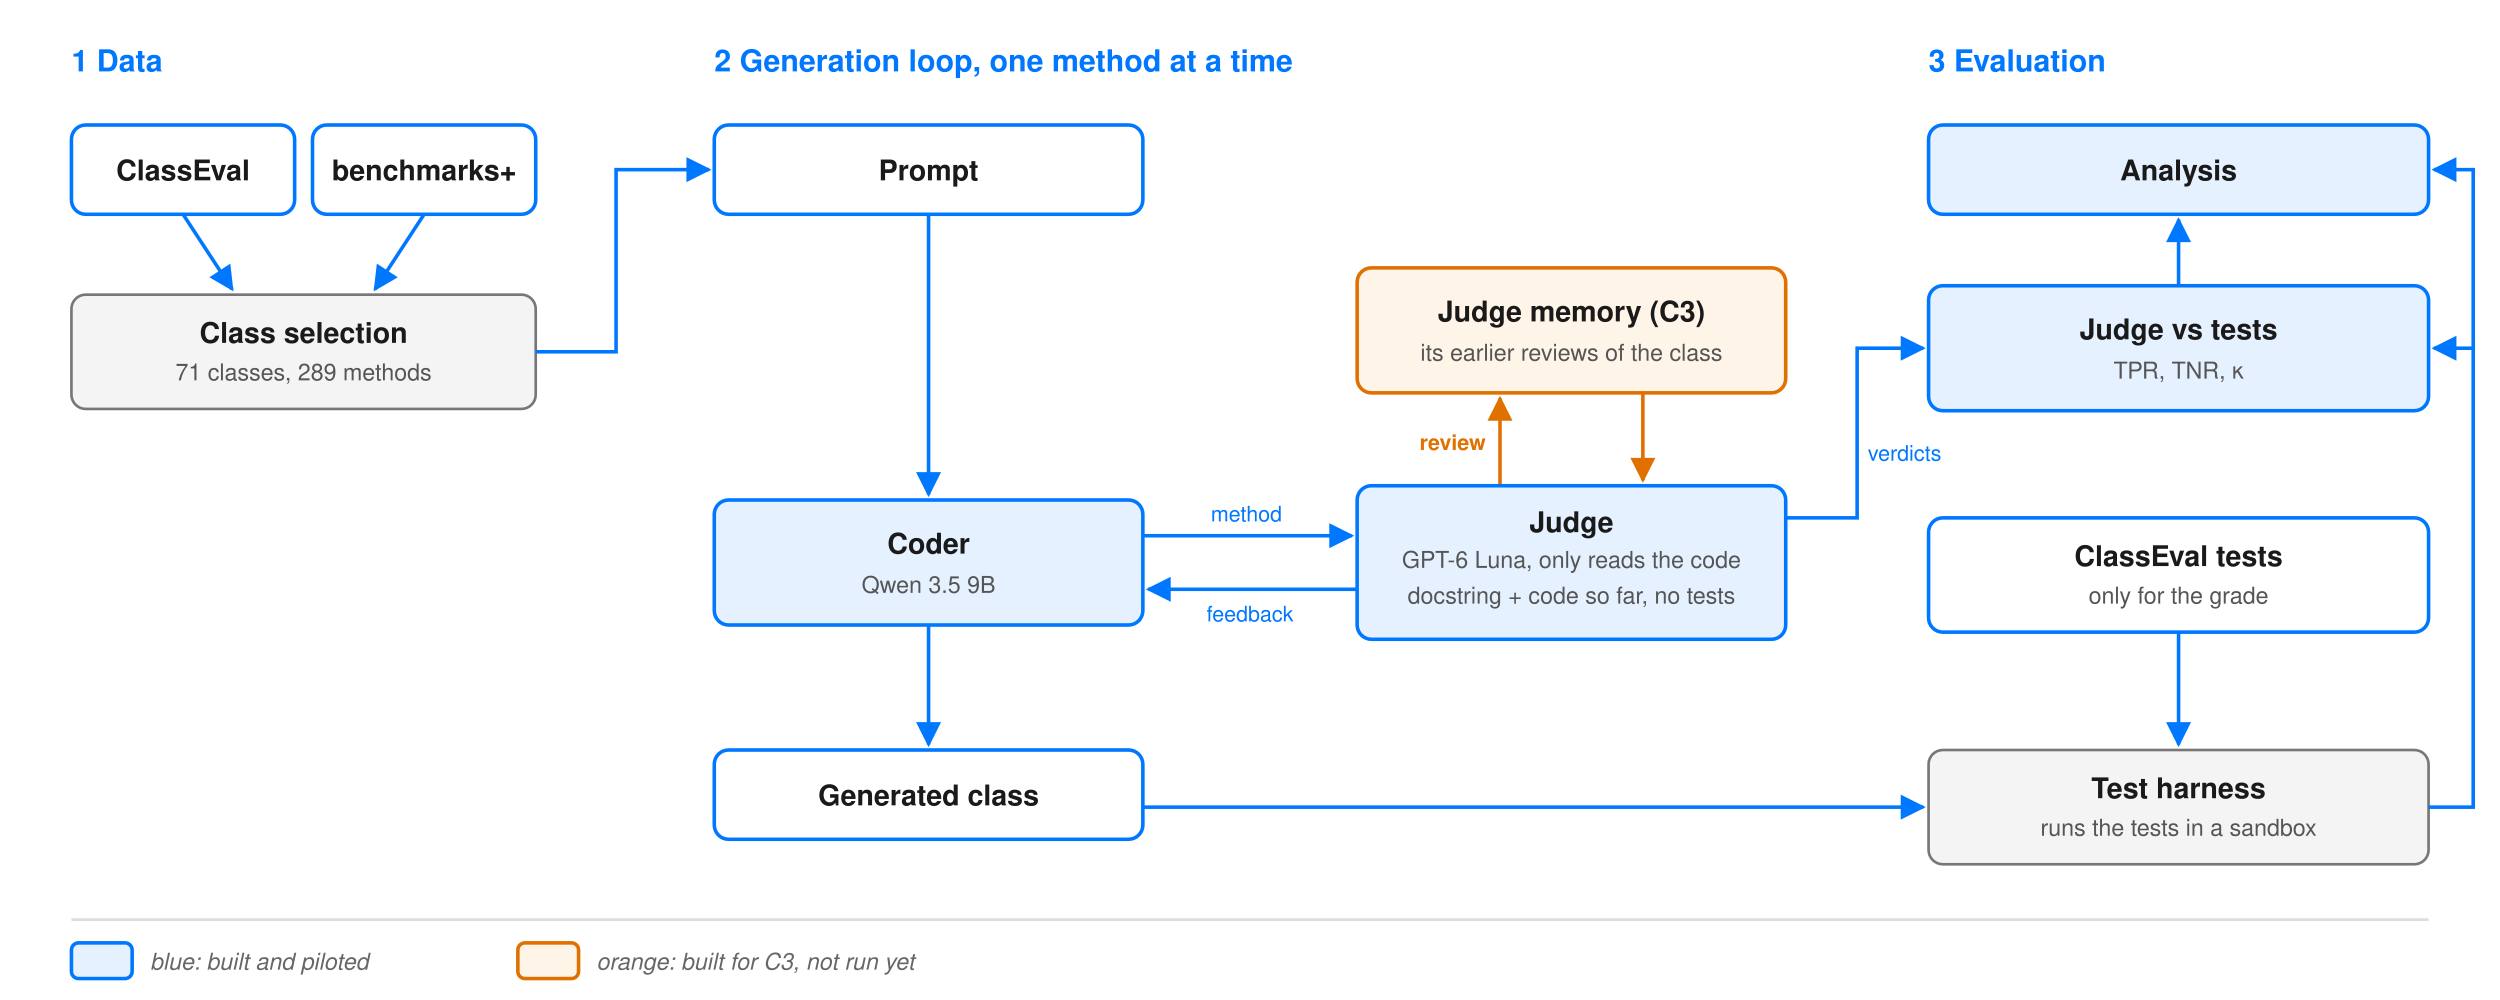
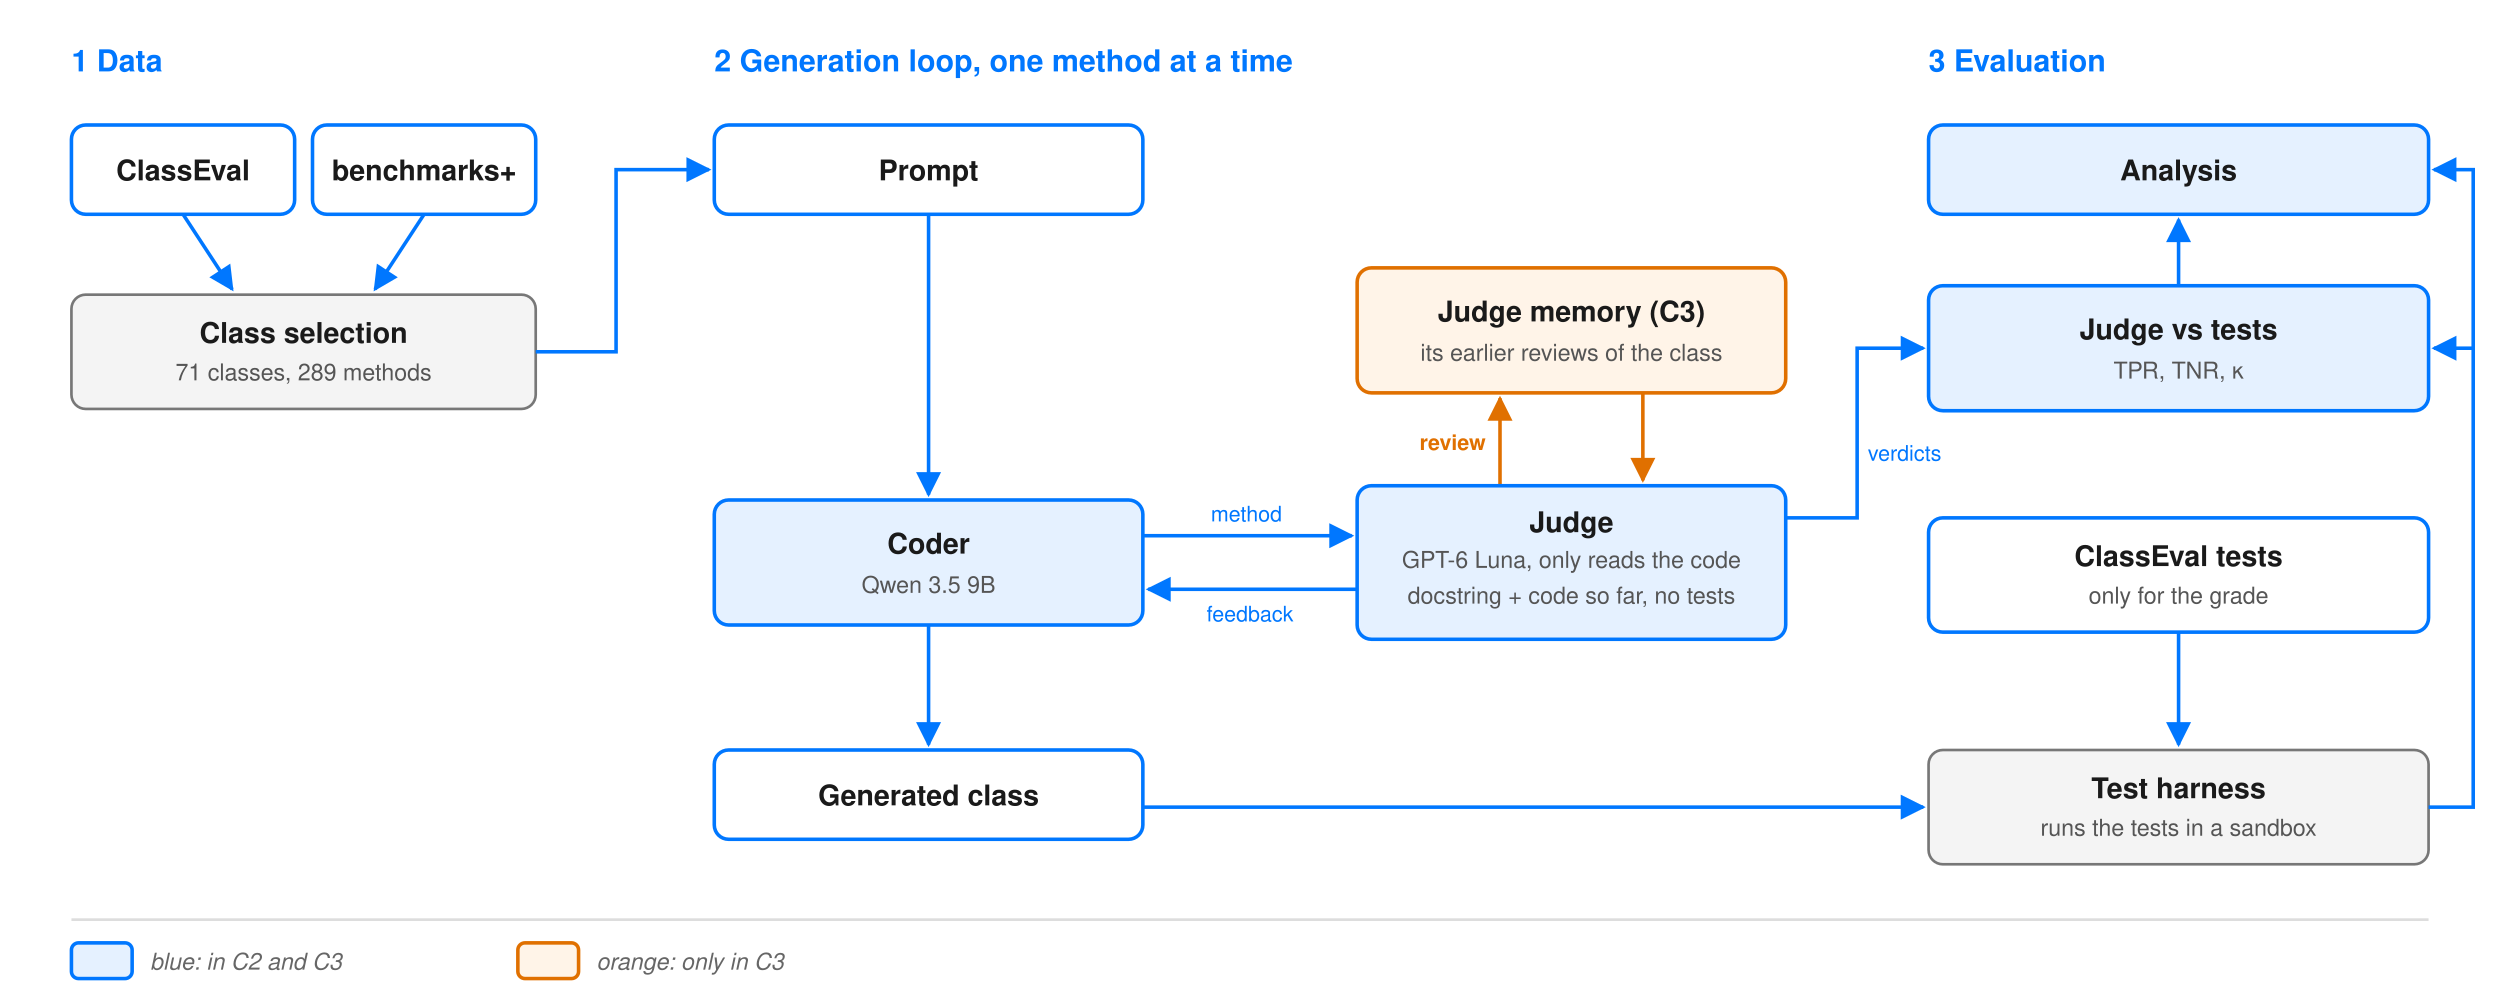
<svg xmlns="http://www.w3.org/2000/svg" viewBox="0 0 1400 560" width="1400" height="560" font-family="Helvetica, Arial, sans-serif">
  <defs>
    <marker id="ab" viewBox="0 0 10 10" refX="9" refY="5" markerWidth="7" markerHeight="7" orient="auto-start-reverse">
      <path d="M0,0 L10,5 L0,10 z" fill="#0077FF" />
    </marker>
    <marker id="ao" viewBox="0 0 10 10" refX="9" refY="5" markerWidth="7" markerHeight="7" orient="auto-start-reverse">
      <path d="M0,0 L10,5 L0,10 z" fill="#E07000" />
    </marker>
    <style>
      .box { fill: #E5F1FF; stroke: #0077FF; stroke-width: 2; }
      .data { fill: #FFFFFF; stroke: #0077FF; stroke-width: 2; }
      .script { fill: #F4F4F4; stroke: #777777; stroke-width: 1.5; }
      .memo { fill: #FFF4E8; stroke: #E07000; stroke-width: 2; stroke-dasharray: 6 4; }
      .new { fill: #FFF4E8; stroke: #E07000; stroke-width: 2; }
      .t { font-size: 16px; font-weight: bold; fill: #1A1A1A; }
      .s { font-size: 13px; fill: #555555; }
      .so { font-size: 13px; font-weight: bold; fill: #E07000; }
      .i { font-size: 13px; fill: #666666; font-style: italic; }
      .h { font-size: 17px; font-weight: bold; fill: #0077FF; }
      .lab { font-size: 12px; fill: #0077FF; }
      .labo { font-size: 12px; fill: #E07000; font-weight: bold; }
      .ab { stroke: #0077FF; stroke-width: 2; fill: none; marker-end: url(#ab); }
      .bl { stroke: #0077FF; stroke-width: 2; fill: none; }
      .ao { stroke: #E07000; stroke-width: 2; fill: none; marker-end: url(#ao); }
      .aod { stroke: #E07000; stroke-width: 2; fill: none; stroke-dasharray: 6 4; marker-end: url(#ao); }
    </style>
  </defs>
  <rect x="0" y="0" width="1400" height="560" fill="#FFFFFF" />
  <text class="h" x="40" y="40">1  Data</text>
  <text class="h" x="400" y="40">2  Generation loop, one method at a time</text>
  <text class="h" x="1080" y="40">3  Evaluation</text>
  <rect class="data" x="40" y="70" width="125" height="50" rx="8" />
  <text class="t" x="102.5" y="101" text-anchor="middle">ClassEval</text>
  <rect class="data" x="175" y="70" width="125" height="50" rx="8" />
  <text class="t" x="237.5" y="101" text-anchor="middle">benchmarks+</text>
  <rect class="script" x="40" y="165" width="260" height="64" rx="8" />
  <text class="t" x="170" y="192" text-anchor="middle">Class selection</text>
  <text class="s" x="170" y="213" text-anchor="middle">71 classes, 289 methods</text>
  <path class="ab" d="M102.5,120 L130,162" />
  <path class="ab" d="M237.5,120 L210,162" />
  <path class="ab" d="M300,197 L345,197 L345,95 L397,95" />
  <rect class="data" x="400" y="70" width="240" height="50" rx="8" />
  <text class="t" x="520" y="101" text-anchor="middle">Prompt</text>
  <rect class="box" x="400" y="280" width="240" height="70" rx="8" />
  <text class="t" x="520" y="310" text-anchor="middle">Coder</text>
  <text class="s" x="520" y="332" text-anchor="middle">Qwen 3.5 9B</text>
  <rect class="data" x="400" y="420" width="240" height="50" rx="8" />
  <text class="t" x="520" y="451" text-anchor="middle">Generated class</text>
  <path class="ab" d="M520,120 L520,277" />
  <path class="ab" d="M520,350 L520,417" />
  <rect class="new" x="760" y="150" width="240" height="70" rx="8" />
  <text class="t" x="880" y="180" text-anchor="middle">Judge memory (C3)</text>
  <text class="s" x="880" y="202" text-anchor="middle">its earlier reviews of the class</text>
  <path class="ao" d="M840,272 L840,223" />
  <text class="labo" x="832" y="252" text-anchor="end">review</text>
  <path class="ao" d="M920,220 L920,269" />
  <rect class="box" x="760" y="272" width="240" height="86" rx="8" />
  <text class="t" x="880" y="298" text-anchor="middle">Judge</text>
  <text class="s" x="880" y="318" text-anchor="middle">GPT-6 Luna, only reads the code</text>
  <text class="s" x="880" y="338" text-anchor="middle">docstring + code so far, no tests</text>
  <path class="ab" d="M640,300 L757,300" />
  <text class="lab" x="698" y="292" text-anchor="middle">method</text>
  <path class="ab" d="M760,330 L643,330" />
  <text class="lab" x="700" y="348" text-anchor="middle">feedback</text>
  <rect class="box" x="1080" y="70" width="280" height="50" rx="8" />
  <text class="t" x="1220" y="101" text-anchor="middle">Analysis</text>
  <rect class="box" x="1080" y="160" width="280" height="70" rx="8" />
  <text class="t" x="1220" y="190" text-anchor="middle">Judge vs tests</text>
  <text class="s" x="1220" y="212" text-anchor="middle">TPR, TNR, κ</text>
  <rect class="data" x="1080" y="290" width="280" height="64" rx="8" />
  <text class="t" x="1220" y="317" text-anchor="middle">ClassEval tests</text>
  <text class="s" x="1220" y="338" text-anchor="middle">only for the grade</text>
  <rect class="script" x="1080" y="420" width="280" height="64" rx="8" />
  <text class="t" x="1220" y="447" text-anchor="middle">Test harness</text>
  <text class="s" x="1220" y="468" text-anchor="middle">runs the tests in a sandbox</text>
  <path class="ab" d="M1000,290 L1040,290 L1040,195 L1077,195" />
  <text class="lab" x="1046" y="258">verdicts</text>
  <path class="ab" d="M1220,354 L1220,417" />
  <path class="ab" d="M640,452 L1077,452" />
  <path class="ab" d="M1220,160 L1220,123" />
  <path class="ab" d="M1360,452 L1385,452 L1385,95 L1363,95" />
  <path class="ab" d="M1385,195 L1363,195" />
  <line x1="40" y1="515" x2="1360" y2="515" stroke="#DDDDDD" stroke-width="1.5" />
  <rect class="box" x="40" y="528" width="34" height="20" rx="4" />
-   <text class="i" x="84" y="543">blue: built and piloted</text>
+   <text class="i" x="84" y="543">blue: in C2 and C3</text>
  <rect class="new" x="290" y="528" width="34" height="20" rx="4" />
-   <text class="i" x="334" y="543">orange: built for C3, not run yet</text>
+   <text class="i" x="334" y="543">orange: only in C3</text>
</svg>
